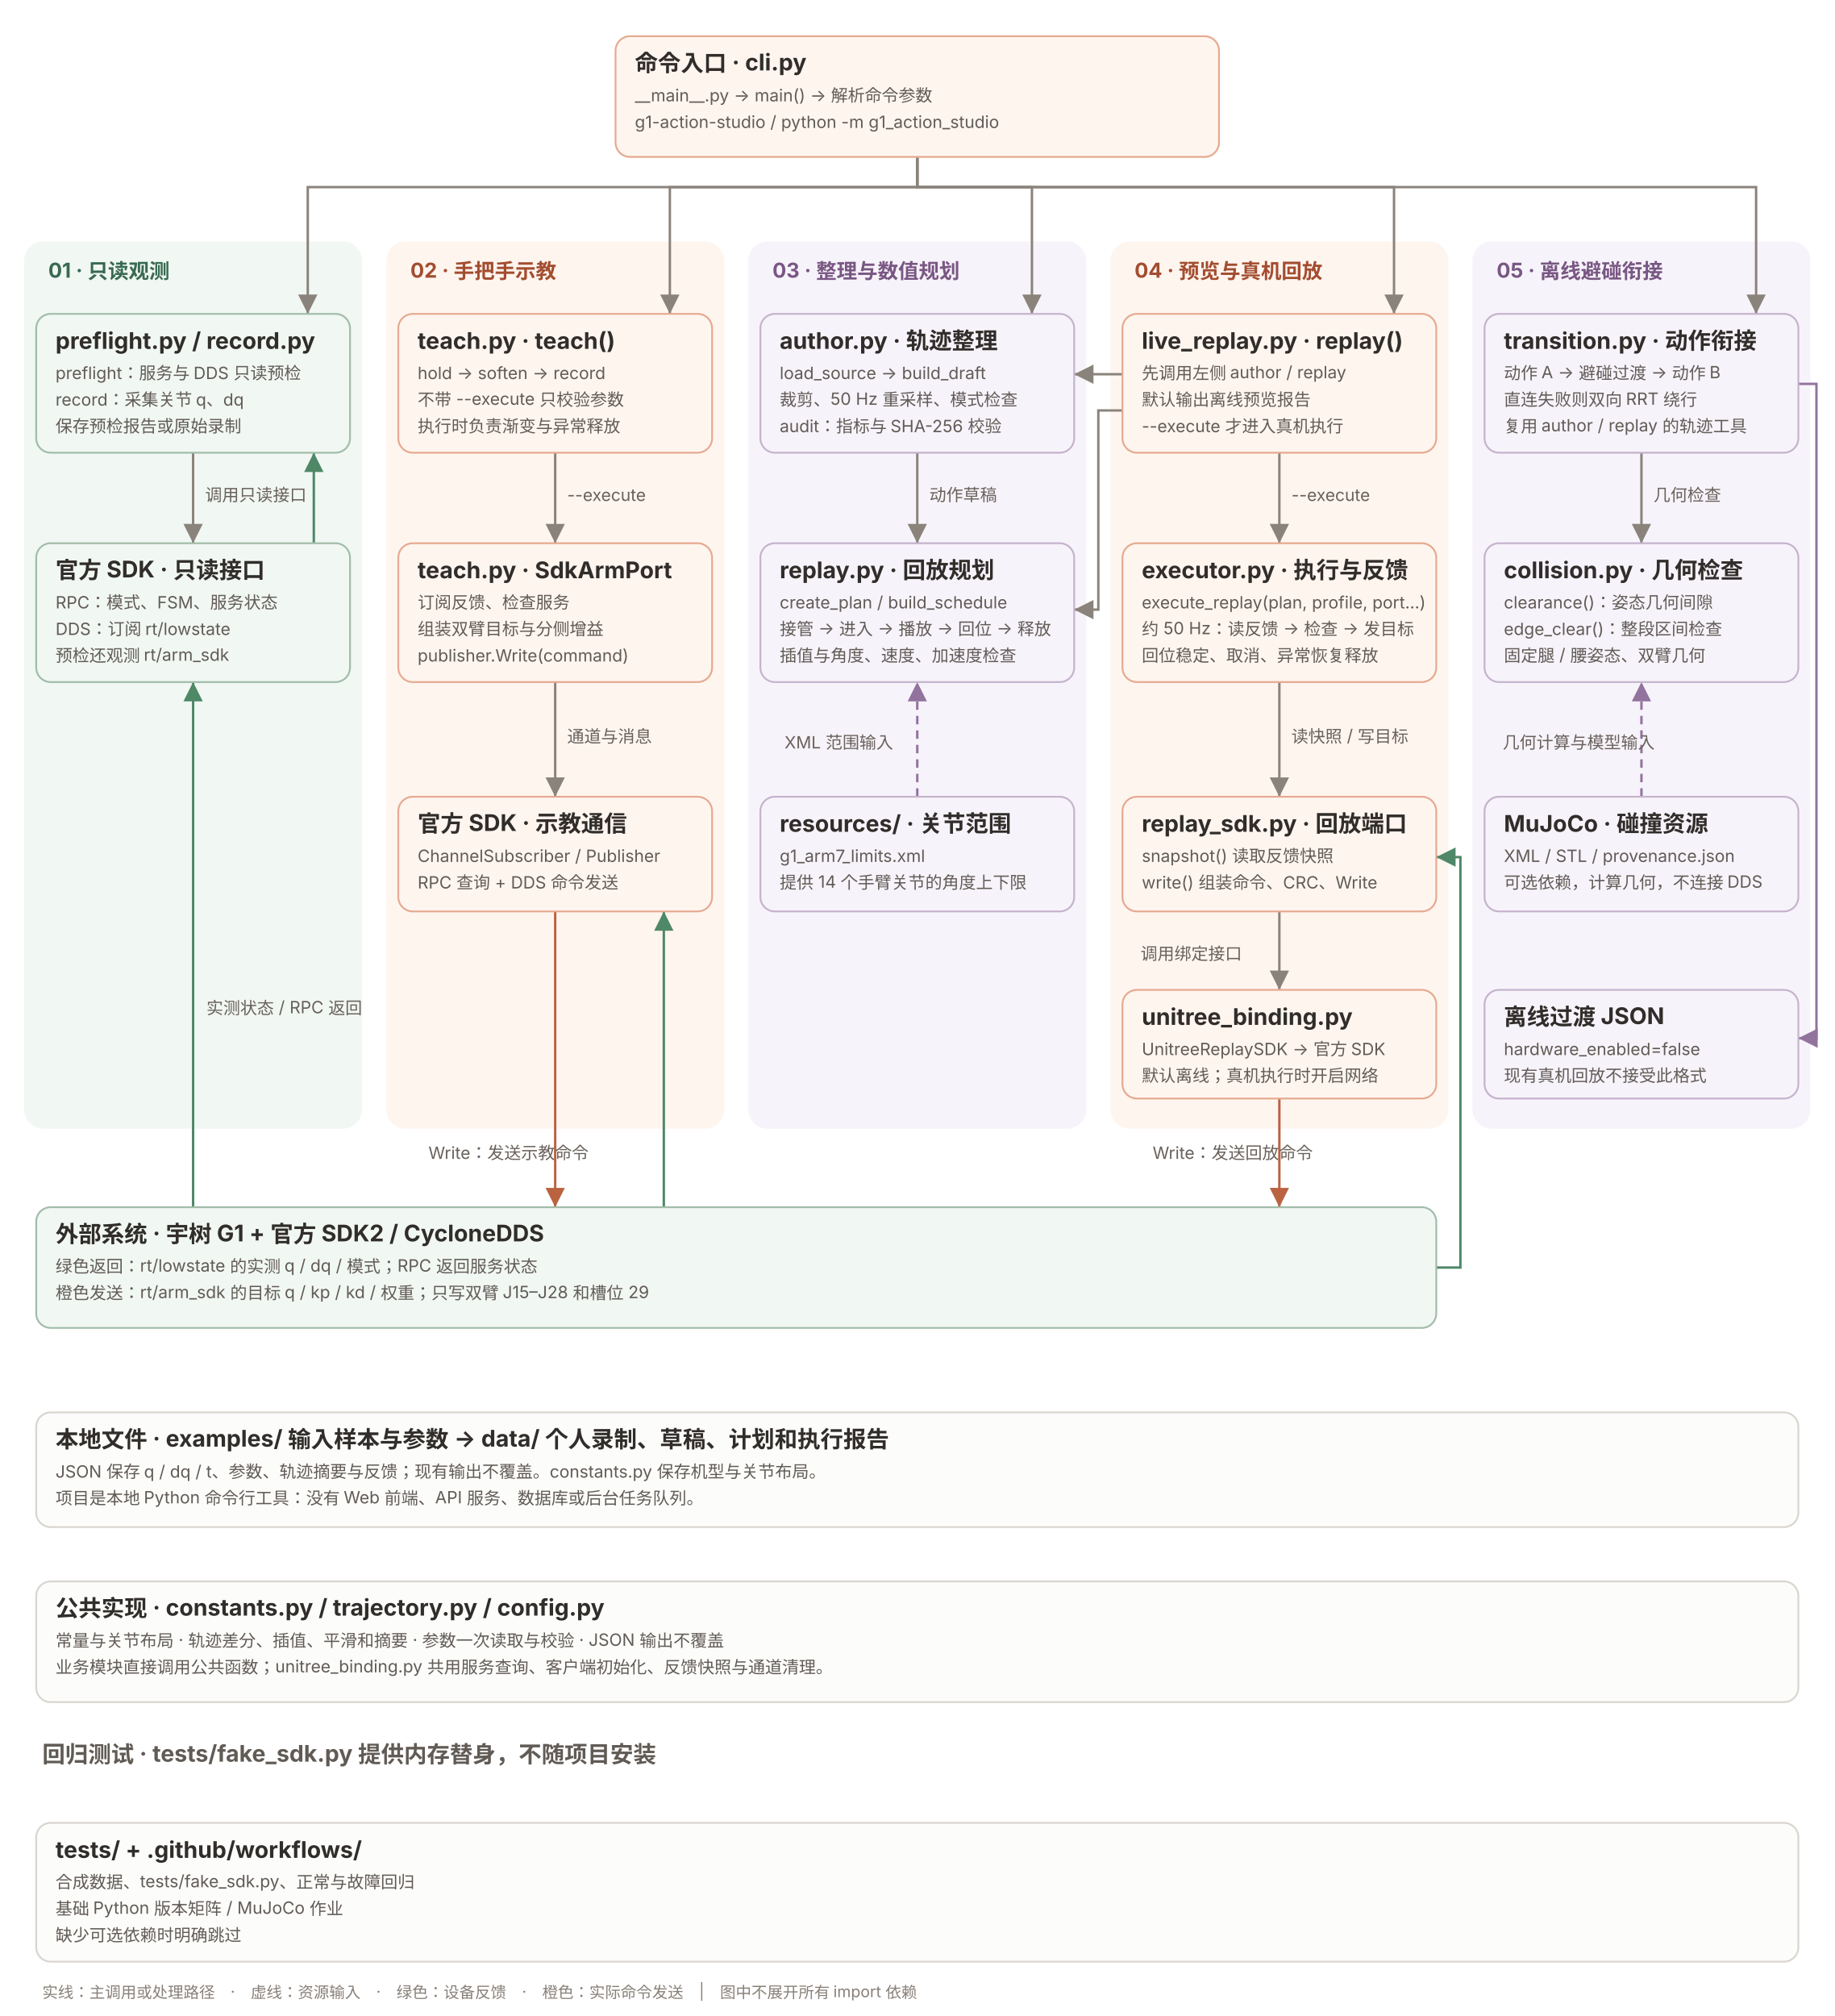
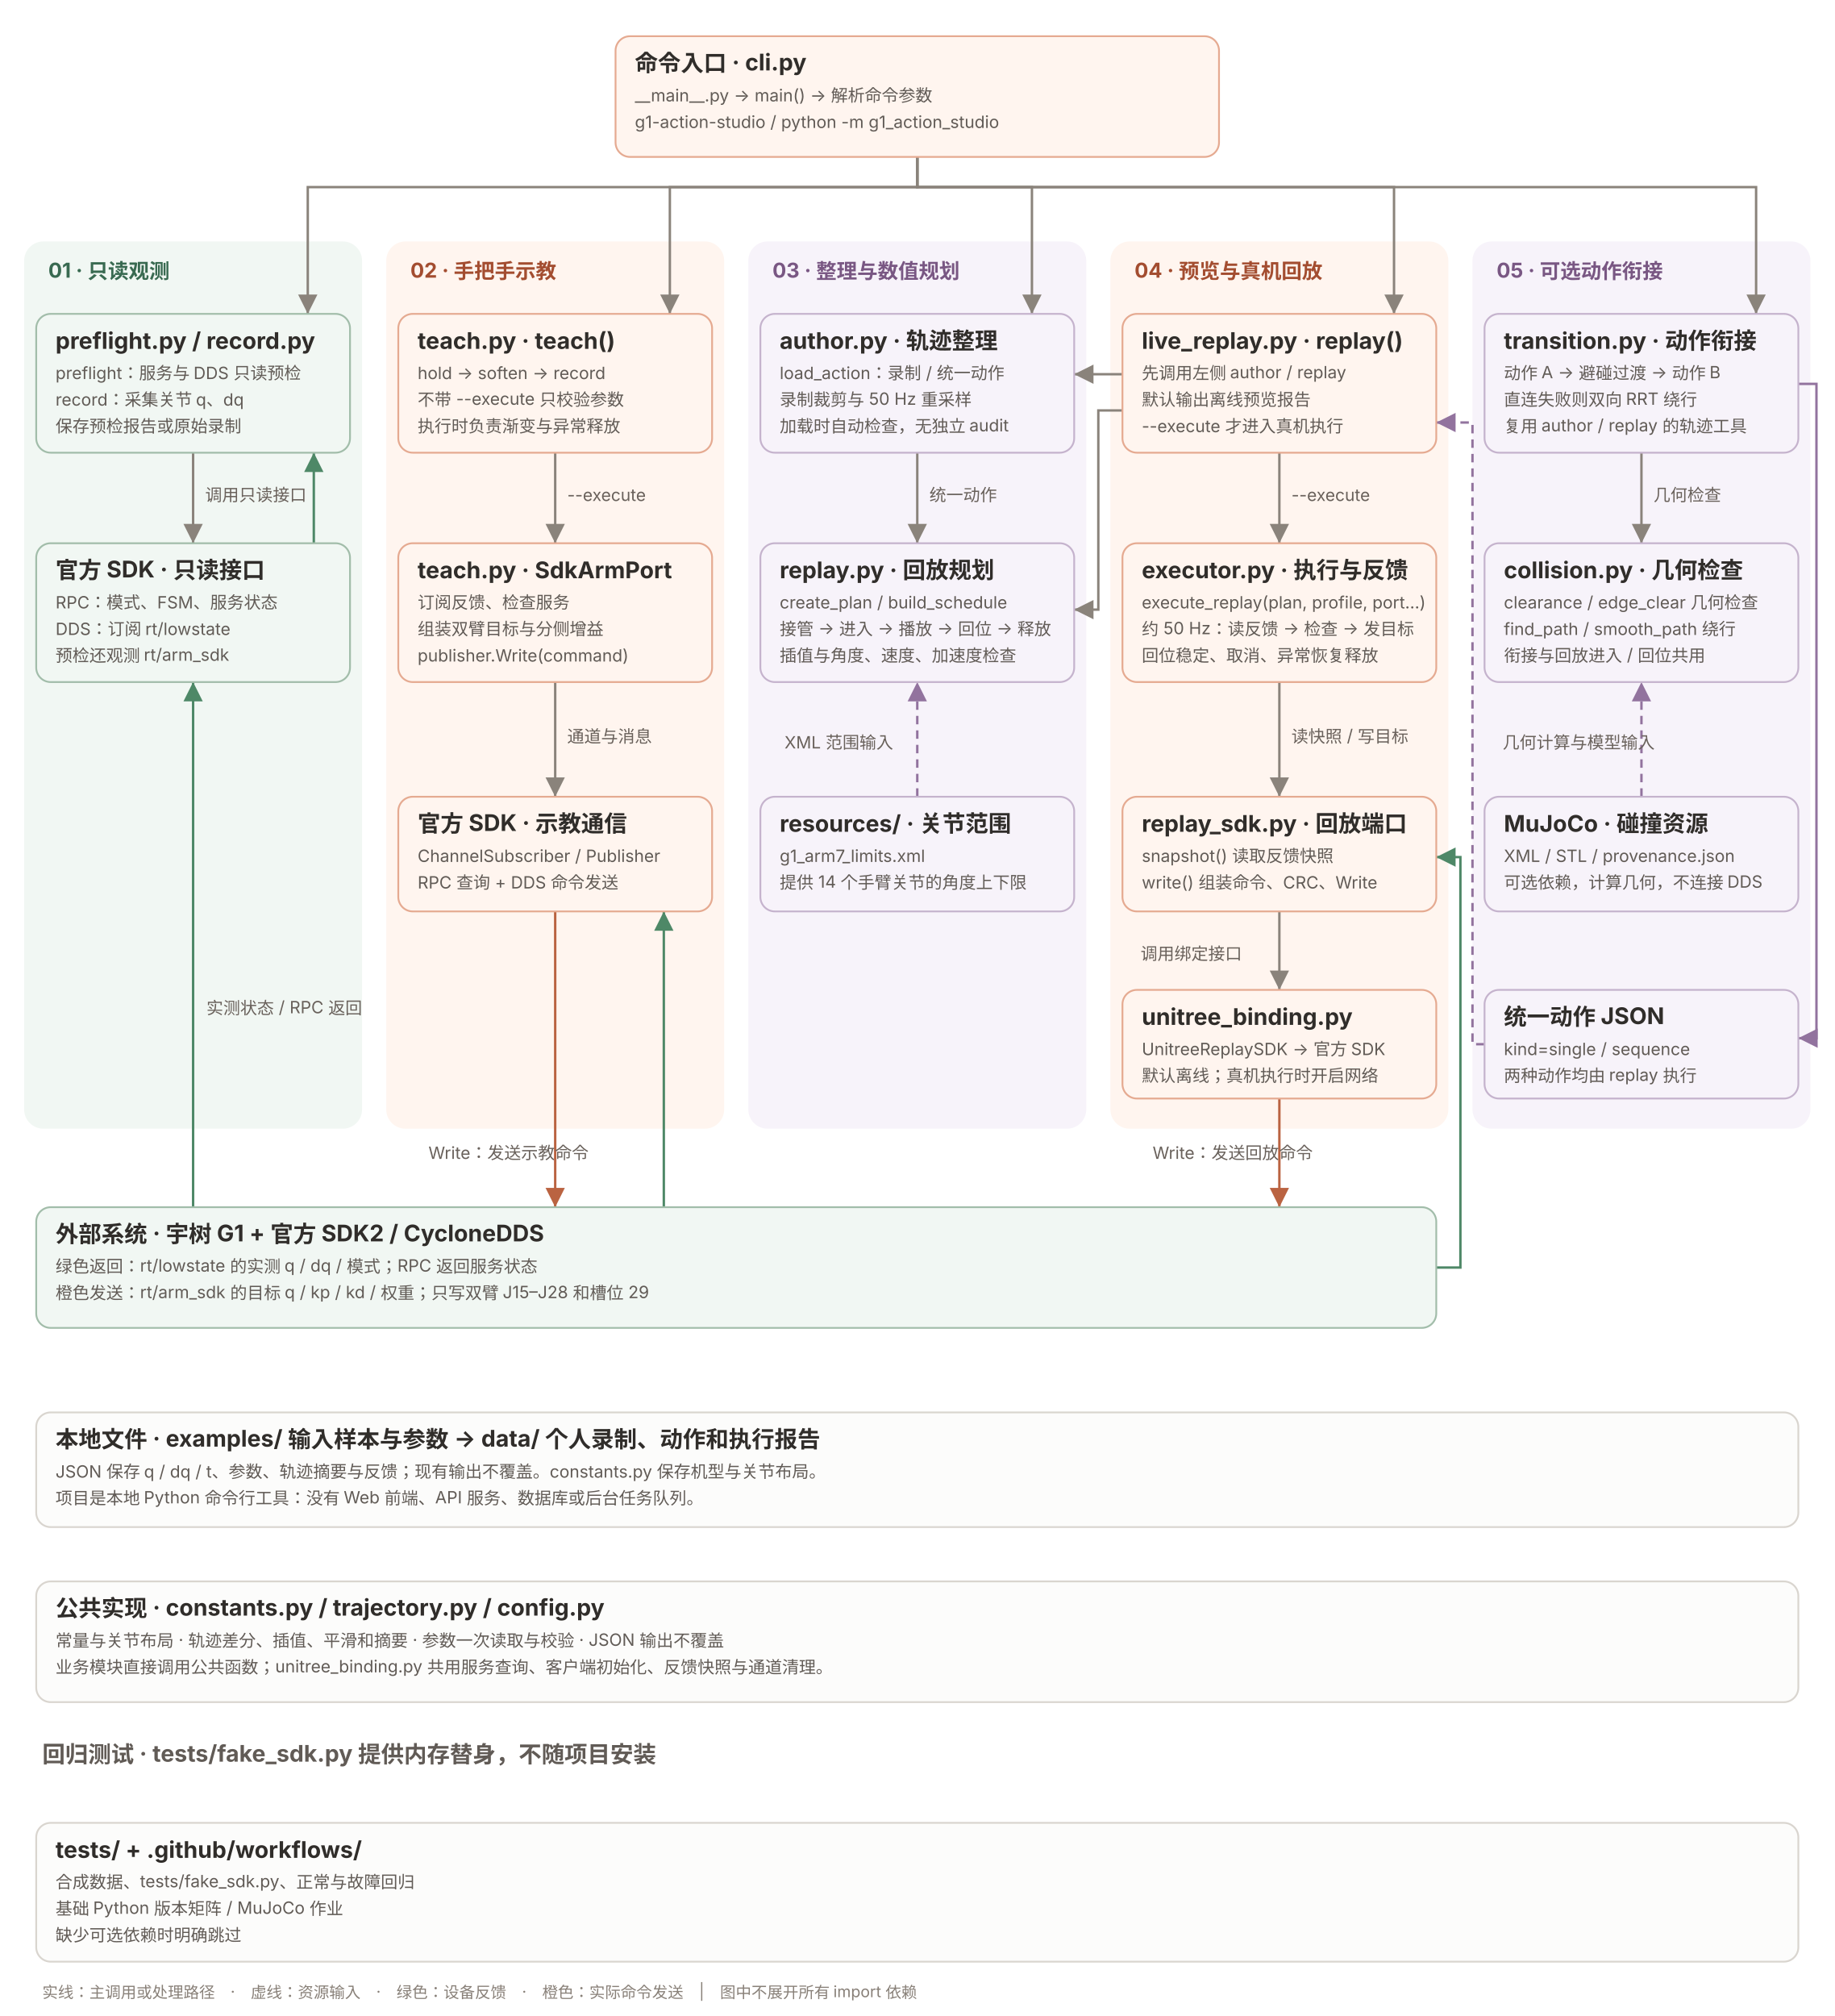
<svg xmlns="http://www.w3.org/2000/svg" viewBox="0 0 1520 1670" role="img" aria-labelledby="diagram-title diagram-description">
  <defs>
    <marker id="arrow-gray" viewBox="0 0 10 10" refX="10" refY="5" markerWidth="8" markerHeight="8" orient="auto-start-reverse">
      <path d="M 0 0 L 10 5 L 0 10 z" fill="#8A837B" />
    </marker>
    <marker id="arrow-orange" viewBox="0 0 10 10" refX="10" refY="5" markerWidth="8" markerHeight="8" orient="auto-start-reverse">
      <path d="M 0 0 L 10 5 L 0 10 z" fill="#BA6341" />
    </marker>
    <marker id="arrow-green" viewBox="0 0 10 10" refX="10" refY="5" markerWidth="8" markerHeight="8" orient="auto-start-reverse">
      <path d="M 0 0 L 10 5 L 0 10 z" fill="#4E8867" />
    </marker>
    <marker id="arrow-plum" viewBox="0 0 10 10" refX="10" refY="5" markerWidth="8" markerHeight="8" orient="auto-start-reverse">
      <path d="M 0 0 L 10 5 L 0 10 z" fill="#92739E" />
    </marker>
  </defs>
  <style>text{font-family:Inter,"Microsoft YaHei","PingFang SC",sans-serif} .title{font-size:19px;font-weight:650;fill:#302D2A}.line{font-size:14px;fill:#615B56}.label{font-size:14px;fill:#69615B}.node{cursor:pointer;transition:opacity .16s}.dim{opacity:.15}.node:focus rect{stroke:#292624;stroke-width:3}</style>
  <rect x="20" y="200" width="280" height="735" rx="16" fill="#F1F7F3" />
  <text x="40" y="230" font-size="17" font-weight="650" fill="#396A51">01 · 只读观测</text>
  <rect x="320" y="200" width="280" height="735" rx="16" fill="#FFF5EF" />
  <text x="340" y="230" font-size="17" font-weight="650" fill="#A34D30">02 · 手把手示教</text>
  <rect x="620" y="200" width="280" height="735" rx="16" fill="#F7F3FA" />
  <text x="640" y="230" font-size="17" font-weight="650" fill="#795783">03 · 整理与数值规划</text>
  <rect x="920" y="200" width="280" height="735" rx="16" fill="#FFF5EF" />
  <text x="940" y="230" font-size="17" font-weight="650" fill="#A34D30">04 · 预览与真机回放</text>
  <rect x="1220" y="200" width="280" height="735" rx="16" fill="#F7F3FA" />
-   <text x="1240" y="230" font-size="17" font-weight="650" fill="#795783">05 · 离线避碰衔接</text>
+   <text x="1240" y="230" font-size="17" font-weight="650" fill="#795783">05 · 可选动作衔接</text>
  <path d="M760 130 V155 H255 V260" fill="none" stroke="#8A837B" stroke-width="2" marker-end="url(#arrow-gray)" />
  <path d="M760 130 V155 H555 V260" fill="none" stroke="#8A837B" stroke-width="2" marker-end="url(#arrow-gray)" />
  <path d="M760 130 V155 H855 V260" fill="none" stroke="#8A837B" stroke-width="2" marker-end="url(#arrow-gray)" />
  <path d="M760 130 V155 H1155 V260" fill="none" stroke="#8A837B" stroke-width="2" marker-end="url(#arrow-gray)" />
  <path d="M760 130 V155 H1455 V260" fill="none" stroke="#8A837B" stroke-width="2" marker-end="url(#arrow-gray)" />
  <path d="M160 375 V450" fill="none" stroke="#8A837B" stroke-width="2" marker-end="url(#arrow-gray)" />
  <text class="label" x="170" y="415">调用只读接口</text>
  <path d="M260 450 V375" fill="none" stroke="#4E8867" stroke-width="2" marker-end="url(#arrow-green)" />
  <path d="M160 1000 V565" fill="none" stroke="#4E8867" stroke-width="2" marker-end="url(#arrow-green)" />
  <text class="label" x="171" y="840">实测状态 / RPC 返回</text>
  <path d="M460 375 V450" fill="none" stroke="#8A837B" stroke-width="2" marker-end="url(#arrow-gray)" />
  <text class="label" x="470" y="415">--execute</text>
  <path d="M460 565 V660" fill="none" stroke="#8A837B" stroke-width="2" marker-end="url(#arrow-gray)" />
  <text class="label" x="470" y="615">通道与消息</text>
  <path d="M460 755 V1000" fill="none" stroke="#BA6341" stroke-width="2" marker-end="url(#arrow-orange)" />
  <text class="label" x="355" y="960">Write：发送示教命令</text>
  <path d="M550 1000 V755" fill="none" stroke="#4E8867" stroke-width="2" marker-end="url(#arrow-green)" />
  <path d="M760 375 V450" fill="none" stroke="#8A837B" stroke-width="2" marker-end="url(#arrow-gray)" />
-   <text class="label" x="770" y="415">动作草稿</text>
+   <text class="label" x="770" y="415">统一动作</text>
  <path d="M760 660 V565" fill="none" stroke="#92739E" stroke-width="2" stroke-dasharray="7 5" marker-end="url(#arrow-plum)" />
  <text class="label" x="650" y="620">XML 范围输入</text>
  <path d="M930 310 H890" fill="none" stroke="#8A837B" stroke-width="2" marker-end="url(#arrow-gray)" />
  <path d="M930 340 H910 V505 H890" fill="none" stroke="#8A837B" stroke-width="2" marker-end="url(#arrow-gray)" />
  <path d="M1060 375 V450" fill="none" stroke="#8A837B" stroke-width="2" marker-end="url(#arrow-gray)" />
  <text class="label" x="1070" y="415">--execute</text>
  <path d="M1060 565 V660" fill="none" stroke="#8A837B" stroke-width="2" marker-end="url(#arrow-gray)" />
  <text class="label" x="1070" y="615">读快照 / 写目标</text>
  <path d="M1060 755 V820" fill="none" stroke="#8A837B" stroke-width="2" marker-end="url(#arrow-gray)" />
  <text class="label" x="945" y="795">调用绑定接口</text>
  <path d="M1060 910 V1000" fill="none" stroke="#BA6341" stroke-width="2" marker-end="url(#arrow-orange)" />
  <text class="label" x="955" y="960">Write：发送回放命令</text>
  <path d="M1190 1050 H1210 V710 H1190" fill="none" stroke="#4E8867" stroke-width="2" marker-end="url(#arrow-green)" />
  <path d="M1360 375 V450" fill="none" stroke="#8A837B" stroke-width="2" marker-end="url(#arrow-gray)" />
  <text class="label" x="1370" y="415">几何检查</text>
  <path d="M1360 660 V565" fill="none" stroke="#92739E" stroke-width="2" stroke-dasharray="7 5" marker-end="url(#arrow-plum)" />
  <text class="label" x="1245" y="620">几何计算与模型输入</text>
  <path d="M1490 318 H1505 V860 H1490" fill="none" stroke="#92739E" stroke-width="2" marker-end="url(#arrow-plum)" />
+   <path d="M1230 865 H1220 V350 H1190" fill="none" stroke="#92739E" stroke-width="2" stroke-dasharray="7 5" marker-end="url(#arrow-plum)" />
  <g class="node" id="entry" data-route="all" tabindex="0" role="button" aria-label="命令入口 · cli.py">
    <rect x="510" y="30" width="500" height="100" rx="12" fill="#FFF5EF" stroke="#E5AA91" stroke-width="1.5" />
    <text class="title" x="526" y="59">命令入口 · cli.py</text>
    <text class="line" x="526" y="84">__main__.py → main() → 解析命令参数</text>
    <text class="line" x="526" y="106">g1-action-studio / python -m g1_action_studio</text>
  </g>
  <g class="node" id="observe" data-route="observe" tabindex="0" role="button" aria-label="preflight.py / record.py">
    <rect x="30" y="260" width="260" height="115" rx="12" fill="#F1F7F3" stroke="#A2BDAA" stroke-width="1.5" />
    <text class="title" x="46" y="289">preflight.py / record.py</text>
    <text class="line" x="46" y="314">preflight：服务与 DDS 只读预检</text>
    <text class="line" x="46" y="336">record：采集关节 q、dq</text>
    <text class="line" x="46" y="358">保存预检报告或原始录制</text>
  </g>
  <g class="node" id="read_sdk" data-route="observe" tabindex="0" role="button" aria-label="官方 SDK · 只读接口">
    <rect x="30" y="450" width="260" height="115" rx="12" fill="#F1F7F3" stroke="#A2BDAA" stroke-width="1.5" />
    <text class="title" x="46" y="479">官方 SDK · 只读接口</text>
    <text class="line" x="46" y="504">RPC：模式、FSM、服务状态</text>
    <text class="line" x="46" y="526">DDS：订阅 rt/lowstate</text>
    <text class="line" x="46" y="548">预检还观测 rt/arm_sdk</text>
  </g>
  <g class="node" id="teach" data-route="teach" tabindex="0" role="button" aria-label="teach.py · teach()">
    <rect x="330" y="260" width="260" height="115" rx="12" fill="#FFF5EF" stroke="#E5AA91" stroke-width="1.5" />
    <text class="title" x="346" y="289">teach.py · teach()</text>
    <text class="line" x="346" y="314">hold → soften → record</text>
    <text class="line" x="346" y="336">不带 --execute 只校验参数</text>
    <text class="line" x="346" y="358">执行时负责渐变与异常释放</text>
  </g>
  <g class="node" id="teach_port" data-route="teach" tabindex="0" role="button" aria-label="teach.py · SdkArmPort">
    <rect x="330" y="450" width="260" height="115" rx="12" fill="#FFF5EF" stroke="#E5AA91" stroke-width="1.5" />
    <text class="title" x="346" y="479">teach.py · SdkArmPort</text>
    <text class="line" x="346" y="504">订阅反馈、检查服务</text>
    <text class="line" x="346" y="526">组装双臂目标与分侧增益</text>
    <text class="line" x="346" y="548">publisher.Write(command)</text>
  </g>
  <g class="node" id="teach_sdk" data-route="teach" tabindex="0" role="button" aria-label="官方 SDK · 示教通信">
    <rect x="330" y="660" width="260" height="95" rx="12" fill="#FFF5EF" stroke="#E5AA91" stroke-width="1.5" />
    <text class="title" x="346" y="689">官方 SDK · 示教通信</text>
    <text class="line" x="346" y="714">ChannelSubscriber / Publisher</text>
    <text class="line" x="346" y="736">RPC 查询 + DDS 命令发送</text>
  </g>
  <g class="node" id="author" data-route="offline replay collision" tabindex="0" role="button" aria-label="author.py · 轨迹整理">
    <rect x="630" y="260" width="260" height="115" rx="12" fill="#F7F3FA" stroke="#C5B3CD" stroke-width="1.5" />
    <text class="title" x="646" y="289">author.py · 轨迹整理</text>
-     <text class="line" x="646" y="314">load_source → build_draft</text>
-     <text class="line" x="646" y="336">裁剪、50 Hz 重采样、模式检查</text>
-     <text class="line" x="646" y="358">audit：指标与 SHA-256 校验</text>
+     <text class="line" x="646" y="314">load_action：录制 / 统一动作</text>
+     <text class="line" x="646" y="336">录制裁剪与 50 Hz 重采样</text>
+     <text class="line" x="646" y="358">加载时自动检查，无独立 audit</text>
  </g>
  <g class="node" id="plan" data-route="offline replay collision" tabindex="0" role="button" aria-label="replay.py · 回放规划">
    <rect x="630" y="450" width="260" height="115" rx="12" fill="#F7F3FA" stroke="#C5B3CD" stroke-width="1.5" />
    <text class="title" x="646" y="479">replay.py · 回放规划</text>
    <text class="line" x="646" y="504">create_plan / build_schedule</text>
    <text class="line" x="646" y="526">接管 → 进入 → 播放 → 回位 → 释放</text>
    <text class="line" x="646" y="548">插值与角度、速度、加速度检查</text>
  </g>
  <g class="node" id="limits" data-route="offline replay" tabindex="0" role="button" aria-label="resources/ · 关节范围">
    <rect x="630" y="660" width="260" height="95" rx="12" fill="#F7F3FA" stroke="#C5B3CD" stroke-width="1.5" />
    <text class="title" x="646" y="689">resources/ · 关节范围</text>
    <text class="line" x="646" y="714">g1_arm7_limits.xml</text>
    <text class="line" x="646" y="736">提供 14 个手臂关节的角度上下限</text>
  </g>
  <g class="node" id="live" data-route="replay" tabindex="0" role="button" aria-label="live_replay.py · replay()">
    <rect x="930" y="260" width="260" height="115" rx="12" fill="#FFF5EF" stroke="#E5AA91" stroke-width="1.5" />
    <text class="title" x="946" y="289">live_replay.py · replay()</text>
    <text class="line" x="946" y="314">先调用左侧 author / replay</text>
    <text class="line" x="946" y="336">默认输出离线预览报告</text>
    <text class="line" x="946" y="358">--execute 才进入真机执行</text>
  </g>
  <g class="node" id="executor" data-route="replay" tabindex="0" role="button" aria-label="executor.py · 执行与反馈">
    <rect x="930" y="450" width="260" height="115" rx="12" fill="#FFF5EF" stroke="#E5AA91" stroke-width="1.5" />
    <text class="title" x="946" y="479">executor.py · 执行与反馈</text>
    <text class="line" x="946" y="504">execute_replay(plan, profile, port…)</text>
    <text class="line" x="946" y="526">约 50 Hz：读反馈 → 检查 → 发目标</text>
    <text class="line" x="946" y="548">回位稳定、取消、异常恢复释放</text>
  </g>
  <g class="node" id="replay_port" data-route="replay" tabindex="0" role="button" aria-label="replay_sdk.py · 回放端口">
    <rect x="930" y="660" width="260" height="95" rx="12" fill="#FFF5EF" stroke="#E5AA91" stroke-width="1.5" />
    <text class="title" x="946" y="689">replay_sdk.py · 回放端口</text>
    <text class="line" x="946" y="714">snapshot() 读取反馈快照</text>
    <text class="line" x="946" y="736">write() 组装命令、CRC、Write</text>
  </g>
  <g class="node" id="binding" data-route="replay" tabindex="0" role="button" aria-label="unitree_binding.py">
    <rect x="930" y="820" width="260" height="90" rx="12" fill="#FFF5EF" stroke="#E5AA91" stroke-width="1.5" />
    <text class="title" x="946" y="849">unitree_binding.py</text>
    <text class="line" x="946" y="874">UnitreeReplaySDK → 官方 SDK</text>
    <text class="line" x="946" y="896">默认离线；真机执行时开启网络</text>
  </g>
  <g class="node" id="transition" data-route="collision" tabindex="0" role="button" aria-label="transition.py · 动作衔接">
    <rect x="1230" y="260" width="260" height="115" rx="12" fill="#F7F3FA" stroke="#C5B3CD" stroke-width="1.5" />
    <text class="title" x="1246" y="289">transition.py · 动作衔接</text>
    <text class="line" x="1246" y="314">动作 A → 避碰过渡 → 动作 B</text>
    <text class="line" x="1246" y="336">直连失败则双向 RRT 绕行</text>
    <text class="line" x="1246" y="358">复用 author / replay 的轨迹工具</text>
  </g>
-   <g class="node" id="collision" data-route="collision" tabindex="0" role="button" aria-label="collision.py · 几何检查">
+   <g class="node" id="collision" data-route="collision replay" tabindex="0" role="button" aria-label="collision.py · 几何检查">
    <rect x="1230" y="450" width="260" height="115" rx="12" fill="#F7F3FA" stroke="#C5B3CD" stroke-width="1.5" />
    <text class="title" x="1246" y="479">collision.py · 几何检查</text>
-     <text class="line" x="1246" y="504">clearance()：姿态几何间隙</text>
-     <text class="line" x="1246" y="526">edge_clear()：整段区间检查</text>
-     <text class="line" x="1246" y="548">固定腿 / 腰姿态、双臂几何</text>
+     <text class="line" x="1246" y="504">clearance / edge_clear 几何检查</text>
+     <text class="line" x="1246" y="526">find_path / smooth_path 绕行</text>
+     <text class="line" x="1246" y="548">衔接与回放进入 / 回位共用</text>
  </g>
  <g class="node" id="mujoco" data-route="collision" tabindex="0" role="button" aria-label="MuJoCo · 碰撞资源">
    <rect x="1230" y="660" width="260" height="95" rx="12" fill="#F7F3FA" stroke="#C5B3CD" stroke-width="1.5" />
    <text class="title" x="1246" y="689">MuJoCo · 碰撞资源</text>
    <text class="line" x="1246" y="714">XML / STL / provenance.json</text>
    <text class="line" x="1246" y="736">可选依赖，计算几何，不连接 DDS</text>
  </g>
-   <g class="node" id="offline_output" data-route="collision" tabindex="0" role="button" aria-label="离线过渡 JSON">
+   <g class="node" id="offline_output" data-route="collision" tabindex="0" role="button" aria-label="统一动作 JSON">
    <rect x="1230" y="820" width="260" height="90" rx="12" fill="#F7F3FA" stroke="#C5B3CD" stroke-width="1.5" />
-     <text class="title" x="1246" y="849">离线过渡 JSON</text>
-     <text class="line" x="1246" y="874">hardware_enabled=false</text>
-     <text class="line" x="1246" y="896">现有真机回放不接受此格式</text>
+     <text class="title" x="1246" y="849">统一动作 JSON</text>
+     <text class="line" x="1246" y="874">kind=single / sequence</text>
+     <text class="line" x="1246" y="896">两种动作均由 replay 执行</text>
  </g>
  <g class="node" id="robot" data-route="observe teach replay" tabindex="0" role="button" aria-label="外部系统 · 宇树 G1 + 官方 SDK2 / CycloneDDS">
    <rect x="30" y="1000" width="1160" height="100" rx="12" fill="#F1F7F3" stroke="#A2BDAA" stroke-width="1.5" />
    <text class="title" x="46" y="1029">外部系统 · 宇树 G1 + 官方 SDK2 / CycloneDDS</text>
    <text class="line" x="46" y="1054">绿色返回：rt/lowstate 的实测 q / dq / 模式；RPC 返回服务状态</text>
    <text class="line" x="46" y="1076">橙色发送：rt/arm_sdk 的目标 q / kp / kd / 权重；只写双臂 J15–J28 和槽位 29</text>
  </g>
-   <g class="node" id="files" data-route="all" tabindex="0" role="button" aria-label="本地文件 · examples/ 输入样本与参数 → data/ 个人录制、草稿、计划和执行报告">
+   <g class="node" id="files" data-route="all" tabindex="0" role="button" aria-label="本地文件 · examples/ 输入样本与参数 → data/ 个人录制、动作和执行报告">
    <rect x="30" y="1170" width="1460" height="95" rx="12" fill="#FCFCFB" stroke="#D9D5CF" stroke-width="1.5" />
-     <text class="title" x="46" y="1199">本地文件 · examples/ 输入样本与参数 → data/ 个人录制、草稿、计划和执行报告</text>
+     <text class="title" x="46" y="1199">本地文件 · examples/ 输入样本与参数 → data/ 个人录制、动作和执行报告</text>
    <text class="line" x="46" y="1224">JSON 保存 q / dq / t、参数、轨迹摘要与反馈；现有输出不覆盖。constants.py 保存机型与关节布局。</text>
    <text class="line" x="46" y="1246">项目是本地 Python 命令行工具：没有 Web 前端、API 服务、数据库或后台任务队列。</text>
  </g>
  <g class="node" id="shared" data-route="all" tabindex="0" role="button" aria-label="公共实现 · constants.py / trajectory.py / config.py">
    <rect x="30" y="1310" width="1460" height="100" rx="12" fill="#FCFCFB" stroke="#D9D5CF" stroke-width="1.5" />
    <text class="title" x="46" y="1339">公共实现 · constants.py / trajectory.py / config.py</text>
    <text class="line" x="46" y="1364">常量与关节布局 · 轨迹差分、插值、平滑和摘要 · 参数一次读取与校验 · JSON 输出不覆盖</text>
    <text class="line" x="46" y="1386">业务模块直接调用公共函数；unitree_binding.py 共用服务查询、客户端初始化、反馈快照与通道清理。</text>
  </g>
  <g class="node" id="tests" data-route="tests" tabindex="0" role="button" aria-label="tests/ + .github/workflows/">
    <rect x="30" y="1510" width="1460" height="115" rx="12" fill="#FCFCFB" stroke="#D9D5CF" stroke-width="1.5" />
    <text class="title" x="46" y="1539">tests/ + .github/workflows/</text>
    <text class="line" x="46" y="1564">合成数据、tests/fake_sdk.py、正常与故障回归</text>
    <text class="line" x="46" y="1586">基础 Python 版本矩阵 / MuJoCo 作业</text>
    <text class="line" x="46" y="1608">缺少可选依赖时明确跳过</text>
  </g>
  <text x="35" y="1460" font-size="19" font-weight="650" fill="#615B56">回归测试 · tests/fake_sdk.py 提供内存替身，不随项目安装</text>
  <text x="35" y="1655" font-size="13" fill="#888078">实线：主调用或处理路径　·　虚线：资源输入　·　绿色：设备反馈　·　橙色：实际命令发送　|　图中不展开所有 import 依赖</text>
</svg>
